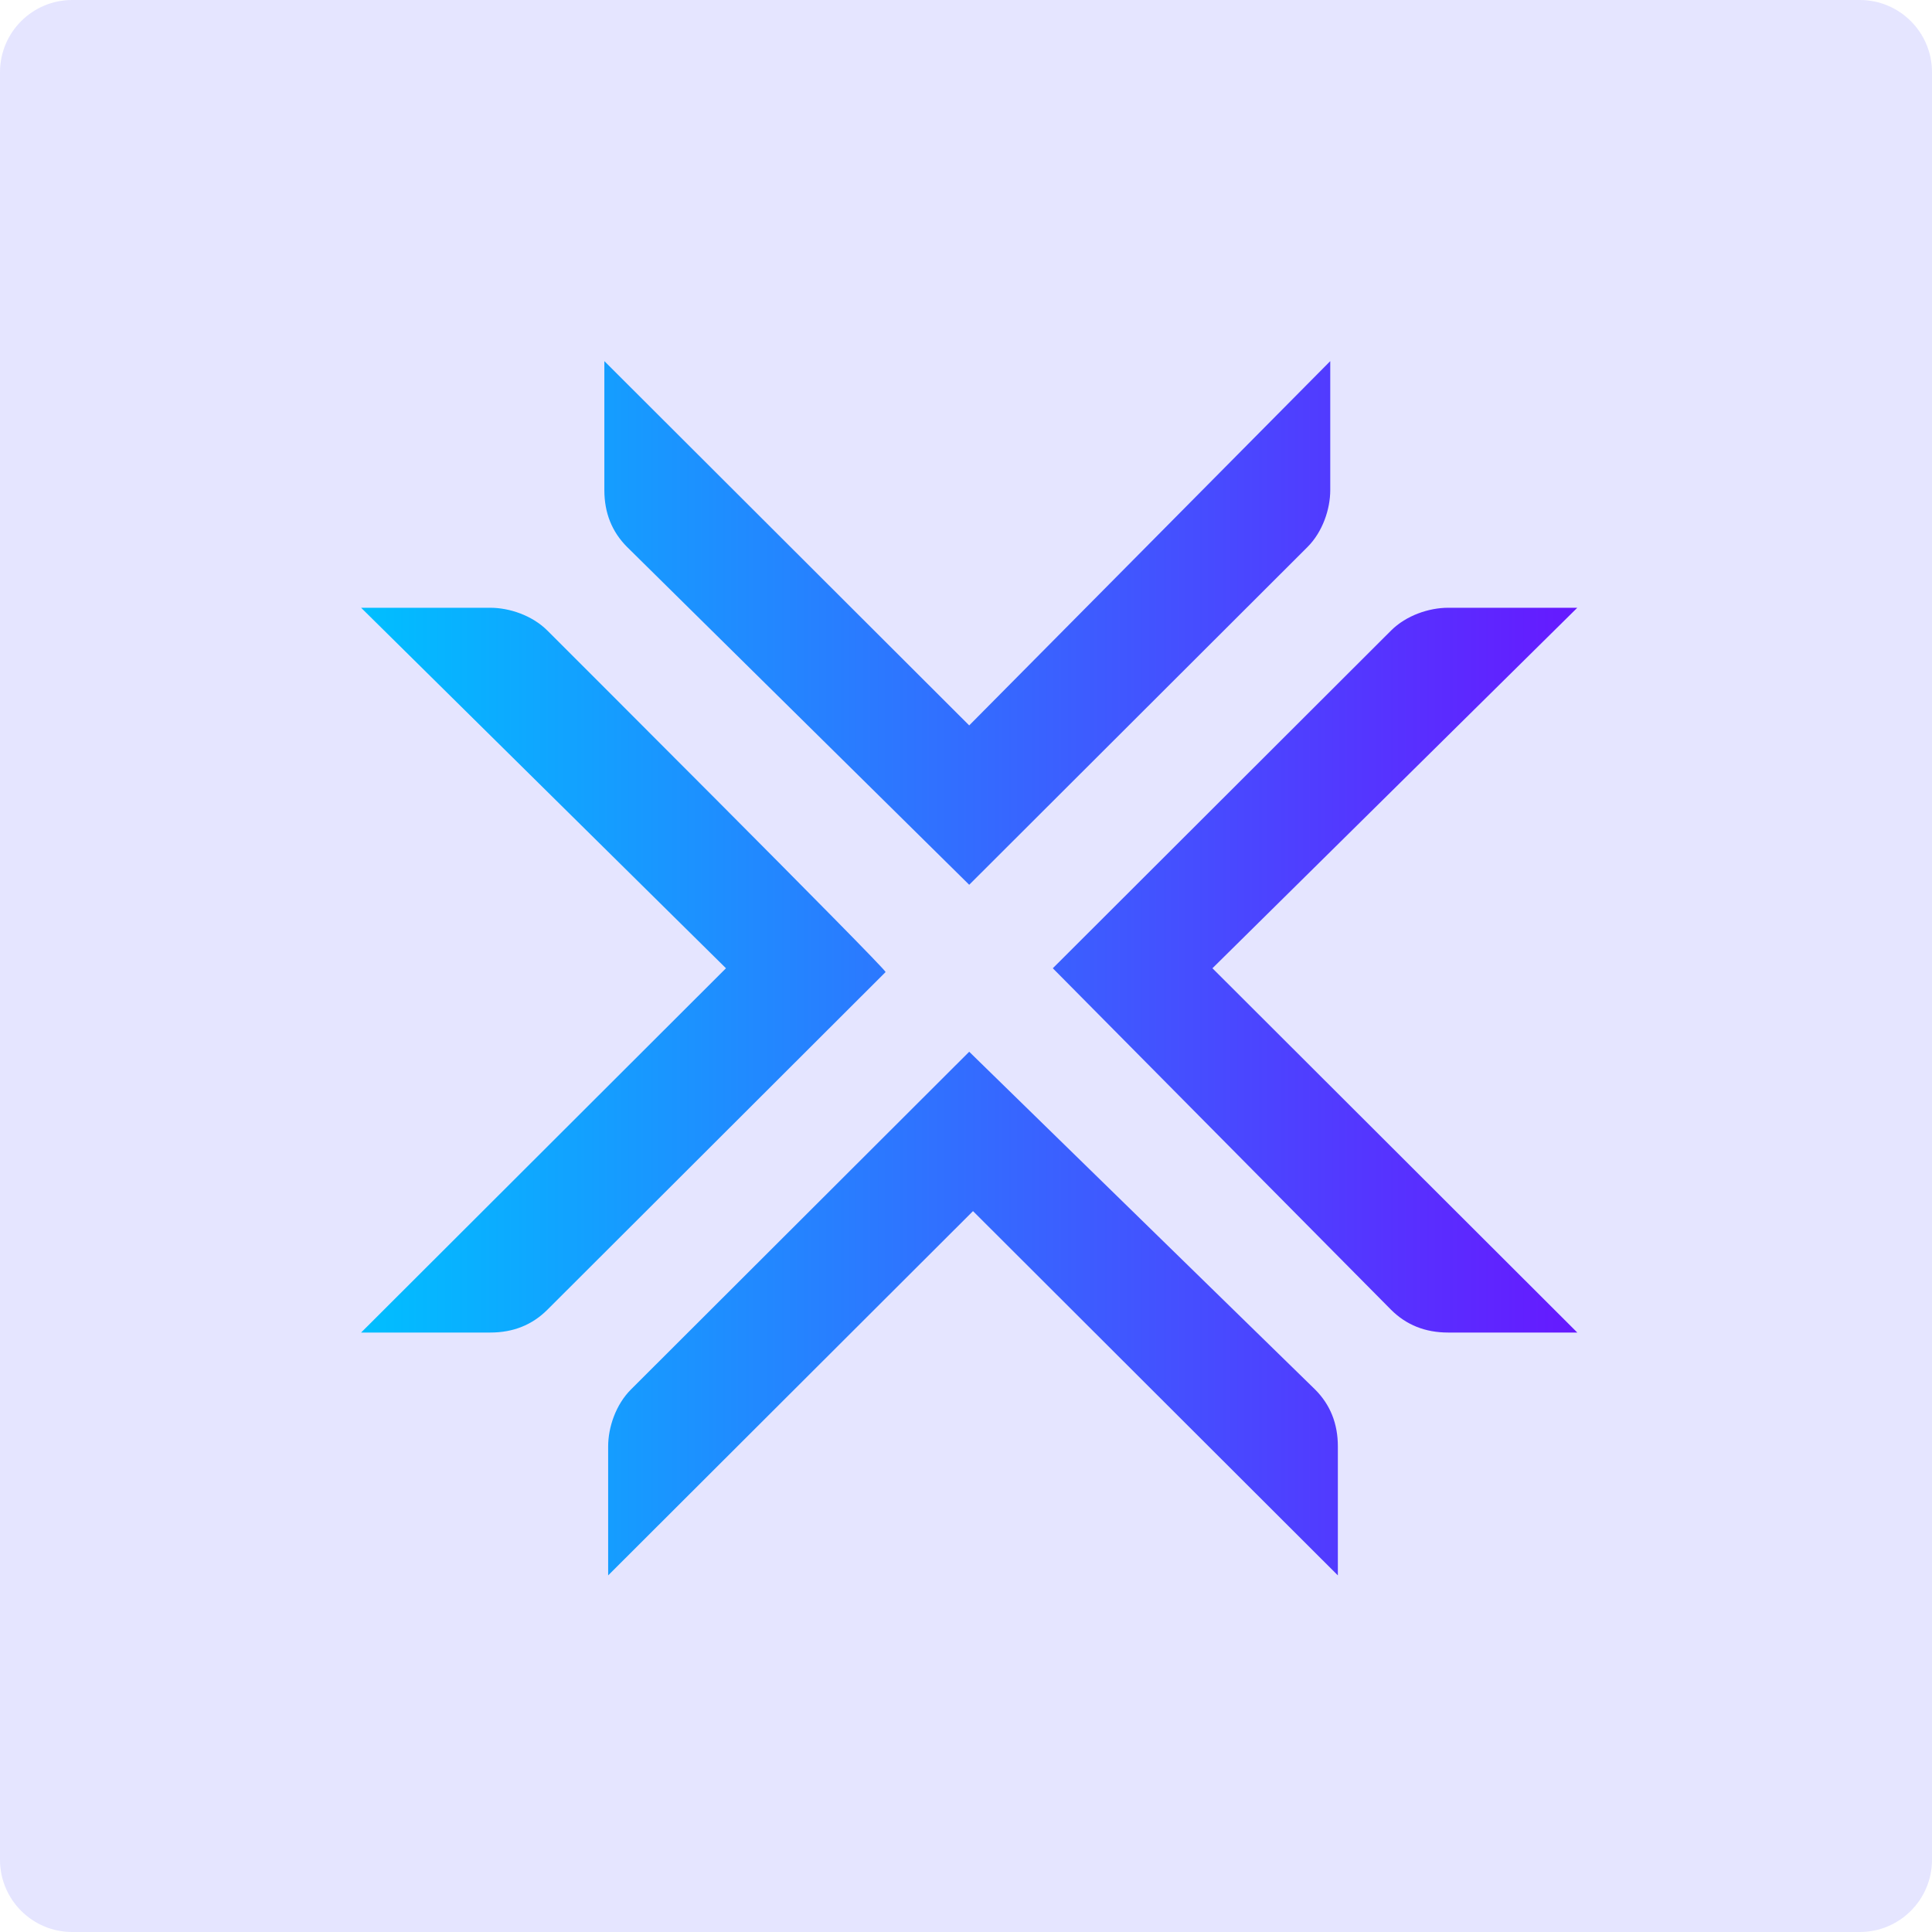
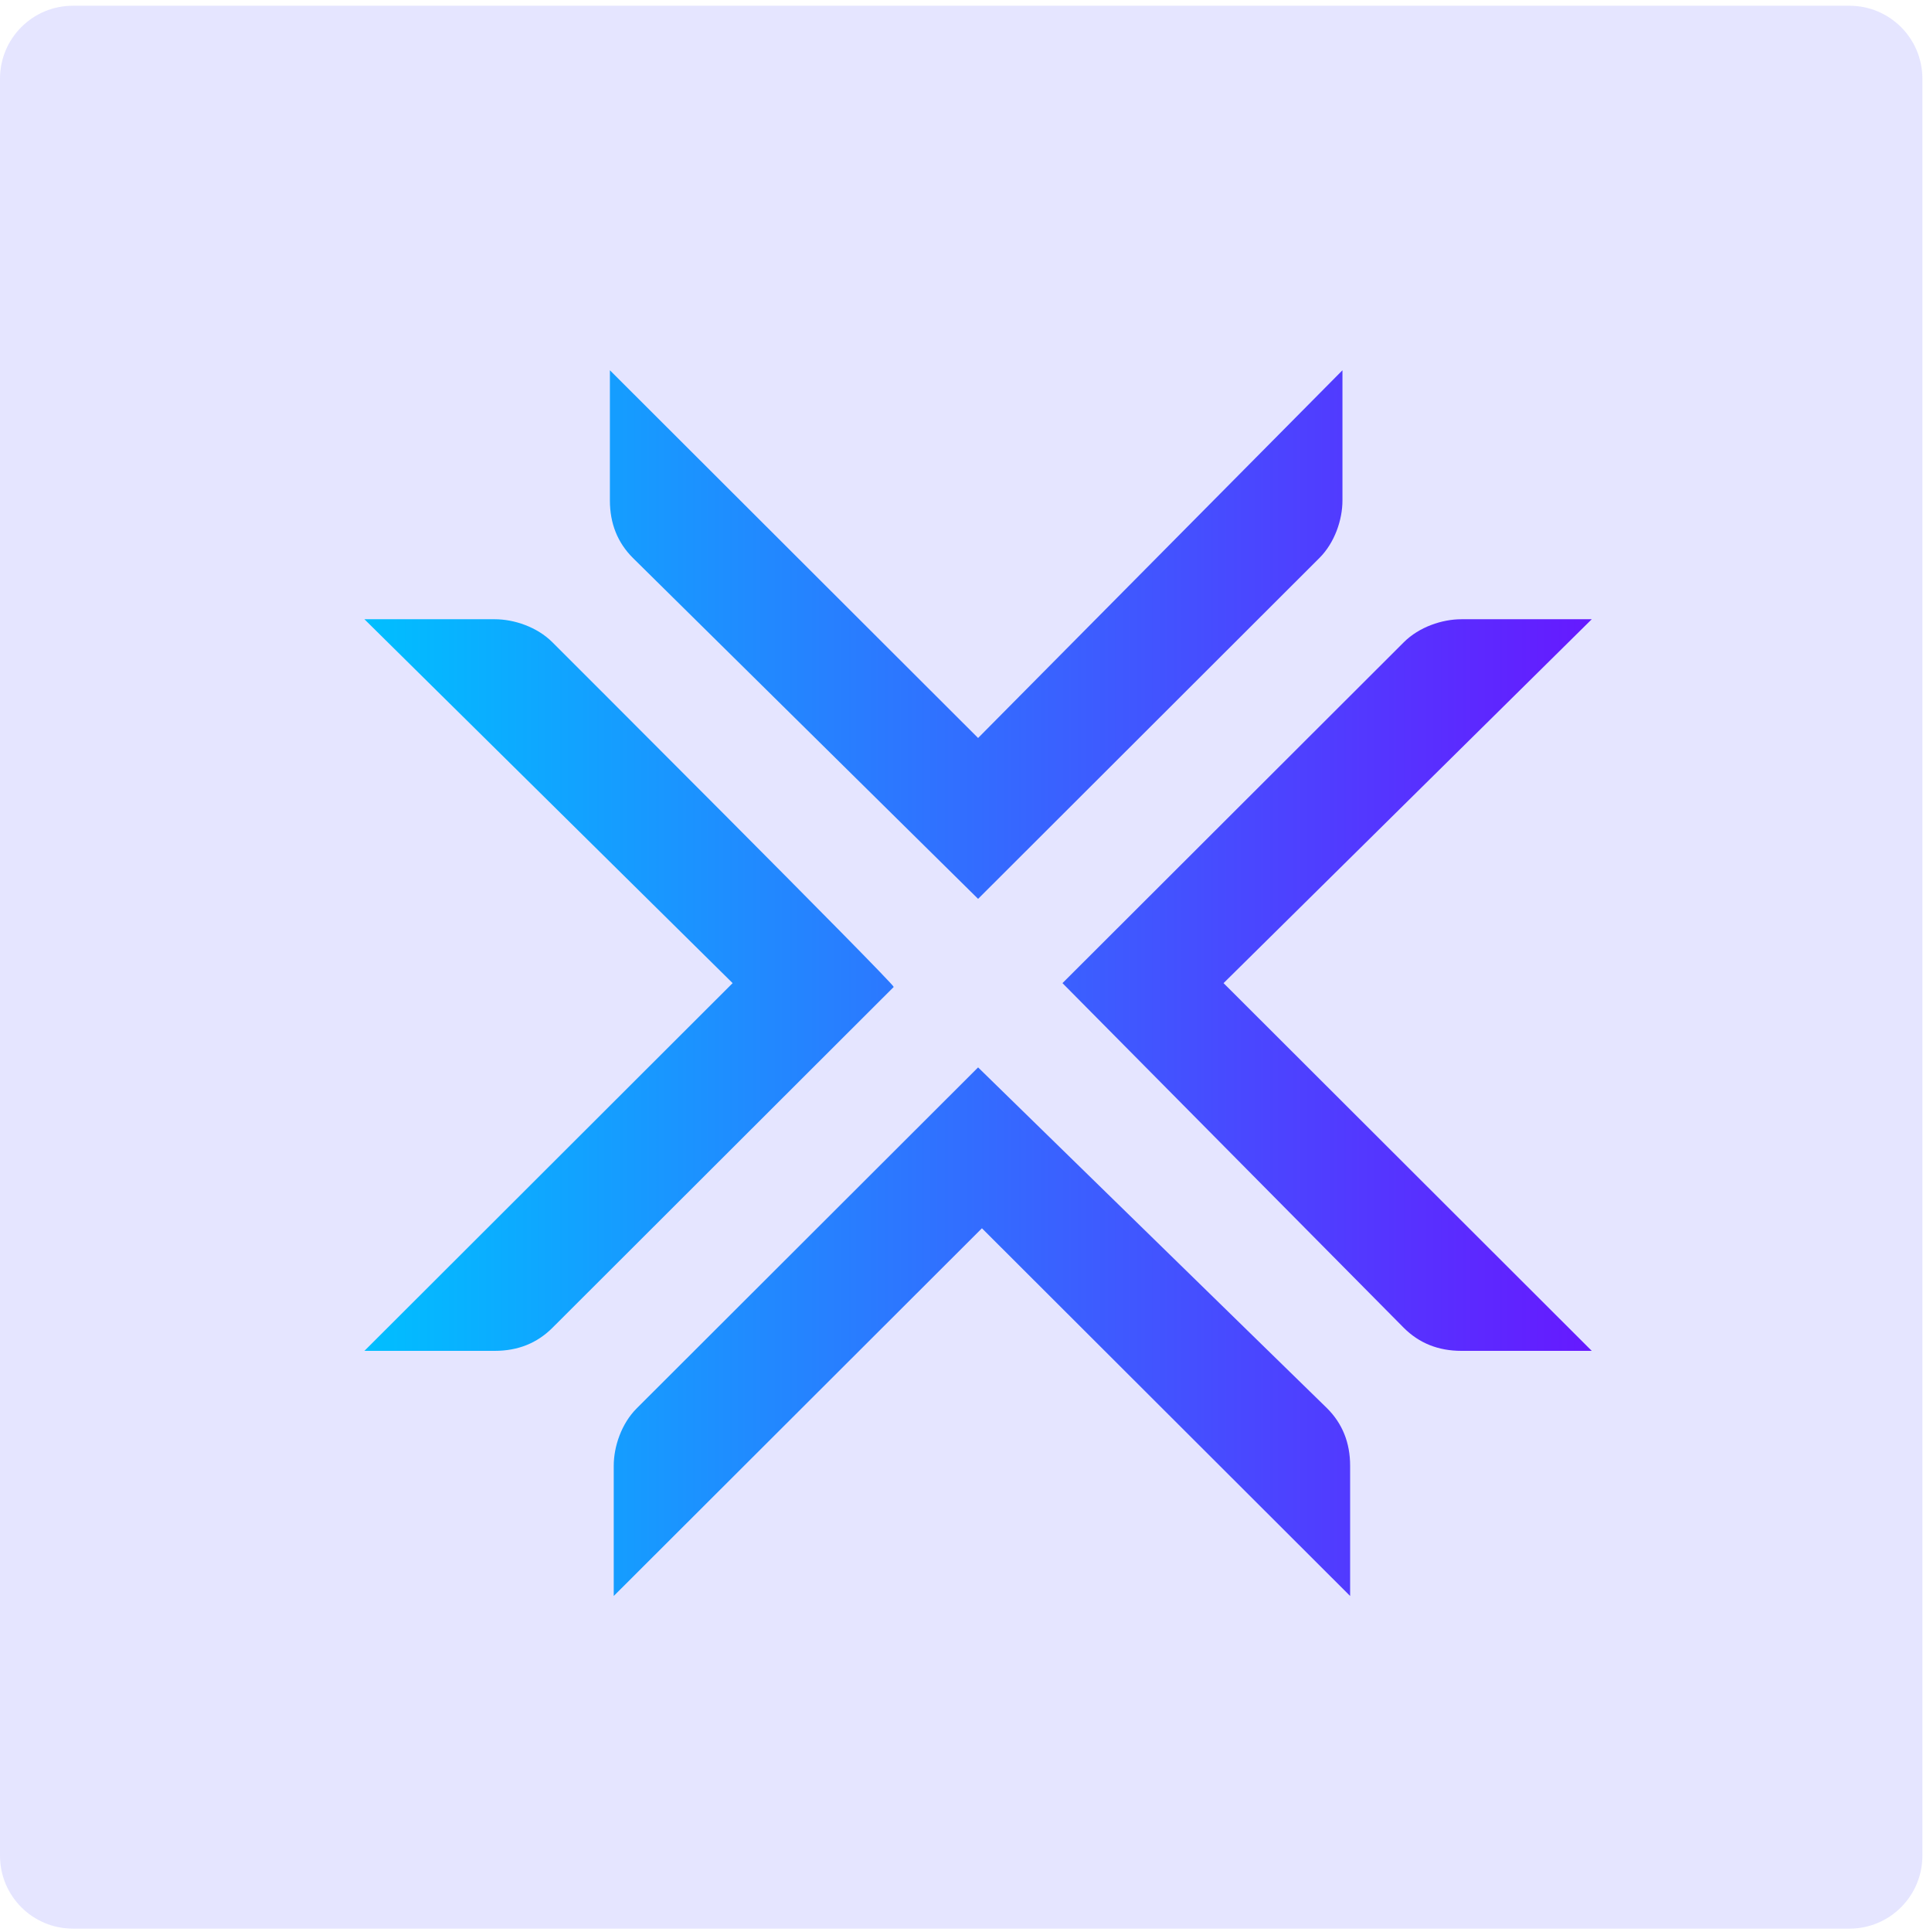
- <svg xmlns="http://www.w3.org/2000/svg" viewBox="0 0 214 214" fill="none">
-   <rect width="214" height="214" rx="8" fill="#E5E5FF" />
-   <path d="m134.297 107.25 40.413 40.35h-14.313c-2.526 0-4.63-.841-6.314-2.522l-37.467-37.828 37.467-37.408c1.684-1.681 4.209-2.522 6.314-2.522h14.313l-40.413 39.93Zm-73.67-37.408c-1.683-1.681-4.21-2.522-6.314-2.522H40l40.413 39.93L40 147.6h14.313c2.526 0 4.63-.841 6.314-2.522l37.467-37.408c0-.42-37.466-37.828-37.466-37.828Zm46.728 46.655-37.466 37.408c-1.684 1.681-2.526 4.203-2.526 6.304V174.5l40.413-40.35 40.413 40.35v-14.291c0-2.521-.842-4.623-2.526-6.304l-38.308-37.408Zm0-18.494 37.466-37.408c1.684-1.68 2.526-4.203 2.526-6.304V40l-39.992 40.35L66.942 40v14.29c0 2.523.842 4.624 2.526 6.305l37.887 37.408Z" fill="url(#a)" />
+ <svg xmlns="http://www.w3.org/2000/svg" width="211" height="212" viewBox="0 0 211 212" fill="none">
+   <rect y="0.63" width="211" height="211" rx="8" fill="#E5E5FF" />
+   <path d="M134.297 107.88L174.71 148.23H160.397C157.871 148.23 155.767 147.389 154.083 145.708L116.616 107.88L154.083 70.472C155.767 68.791 158.292 67.95 160.397 67.95H174.71L134.297 107.88ZM60.627 70.472C58.944 68.791 56.418 67.95 54.313 67.95H40L80.413 107.88L40 148.23H54.313C56.839 148.23 58.944 147.389 60.627 145.708L98.094 108.3C98.094 107.88 60.627 70.472 60.627 70.472ZM107.355 117.127L69.889 154.534C68.205 156.216 67.363 158.737 67.363 160.839V175.13L107.776 134.78L148.189 175.13V160.839C148.189 158.317 147.347 156.216 145.663 154.534L107.355 117.127ZM107.355 98.633L144.821 61.225C146.505 59.544 147.347 57.022 147.347 54.92V40.63L107.355 80.98L66.942 40.63V54.92C66.942 57.442 67.784 59.544 69.468 61.225L107.355 98.633Z" fill="url(#paint0_linear_2307_45961)" />
  <defs>
-     <linearGradient id="a" x1="39.959" y1="107.25" x2="174.77" y2="107.25" gradientUnits="userSpaceOnUse">
+     <linearGradient id="paint0_linear_2307_45961" x1="39.959" y1="107.88" x2="174.77" y2="107.88" gradientUnits="userSpaceOnUse">
      <stop stop-color="#00BFFF" />
      <stop offset="1" stop-color="#6619FF" />
    </linearGradient>
  </defs>
</svg>
